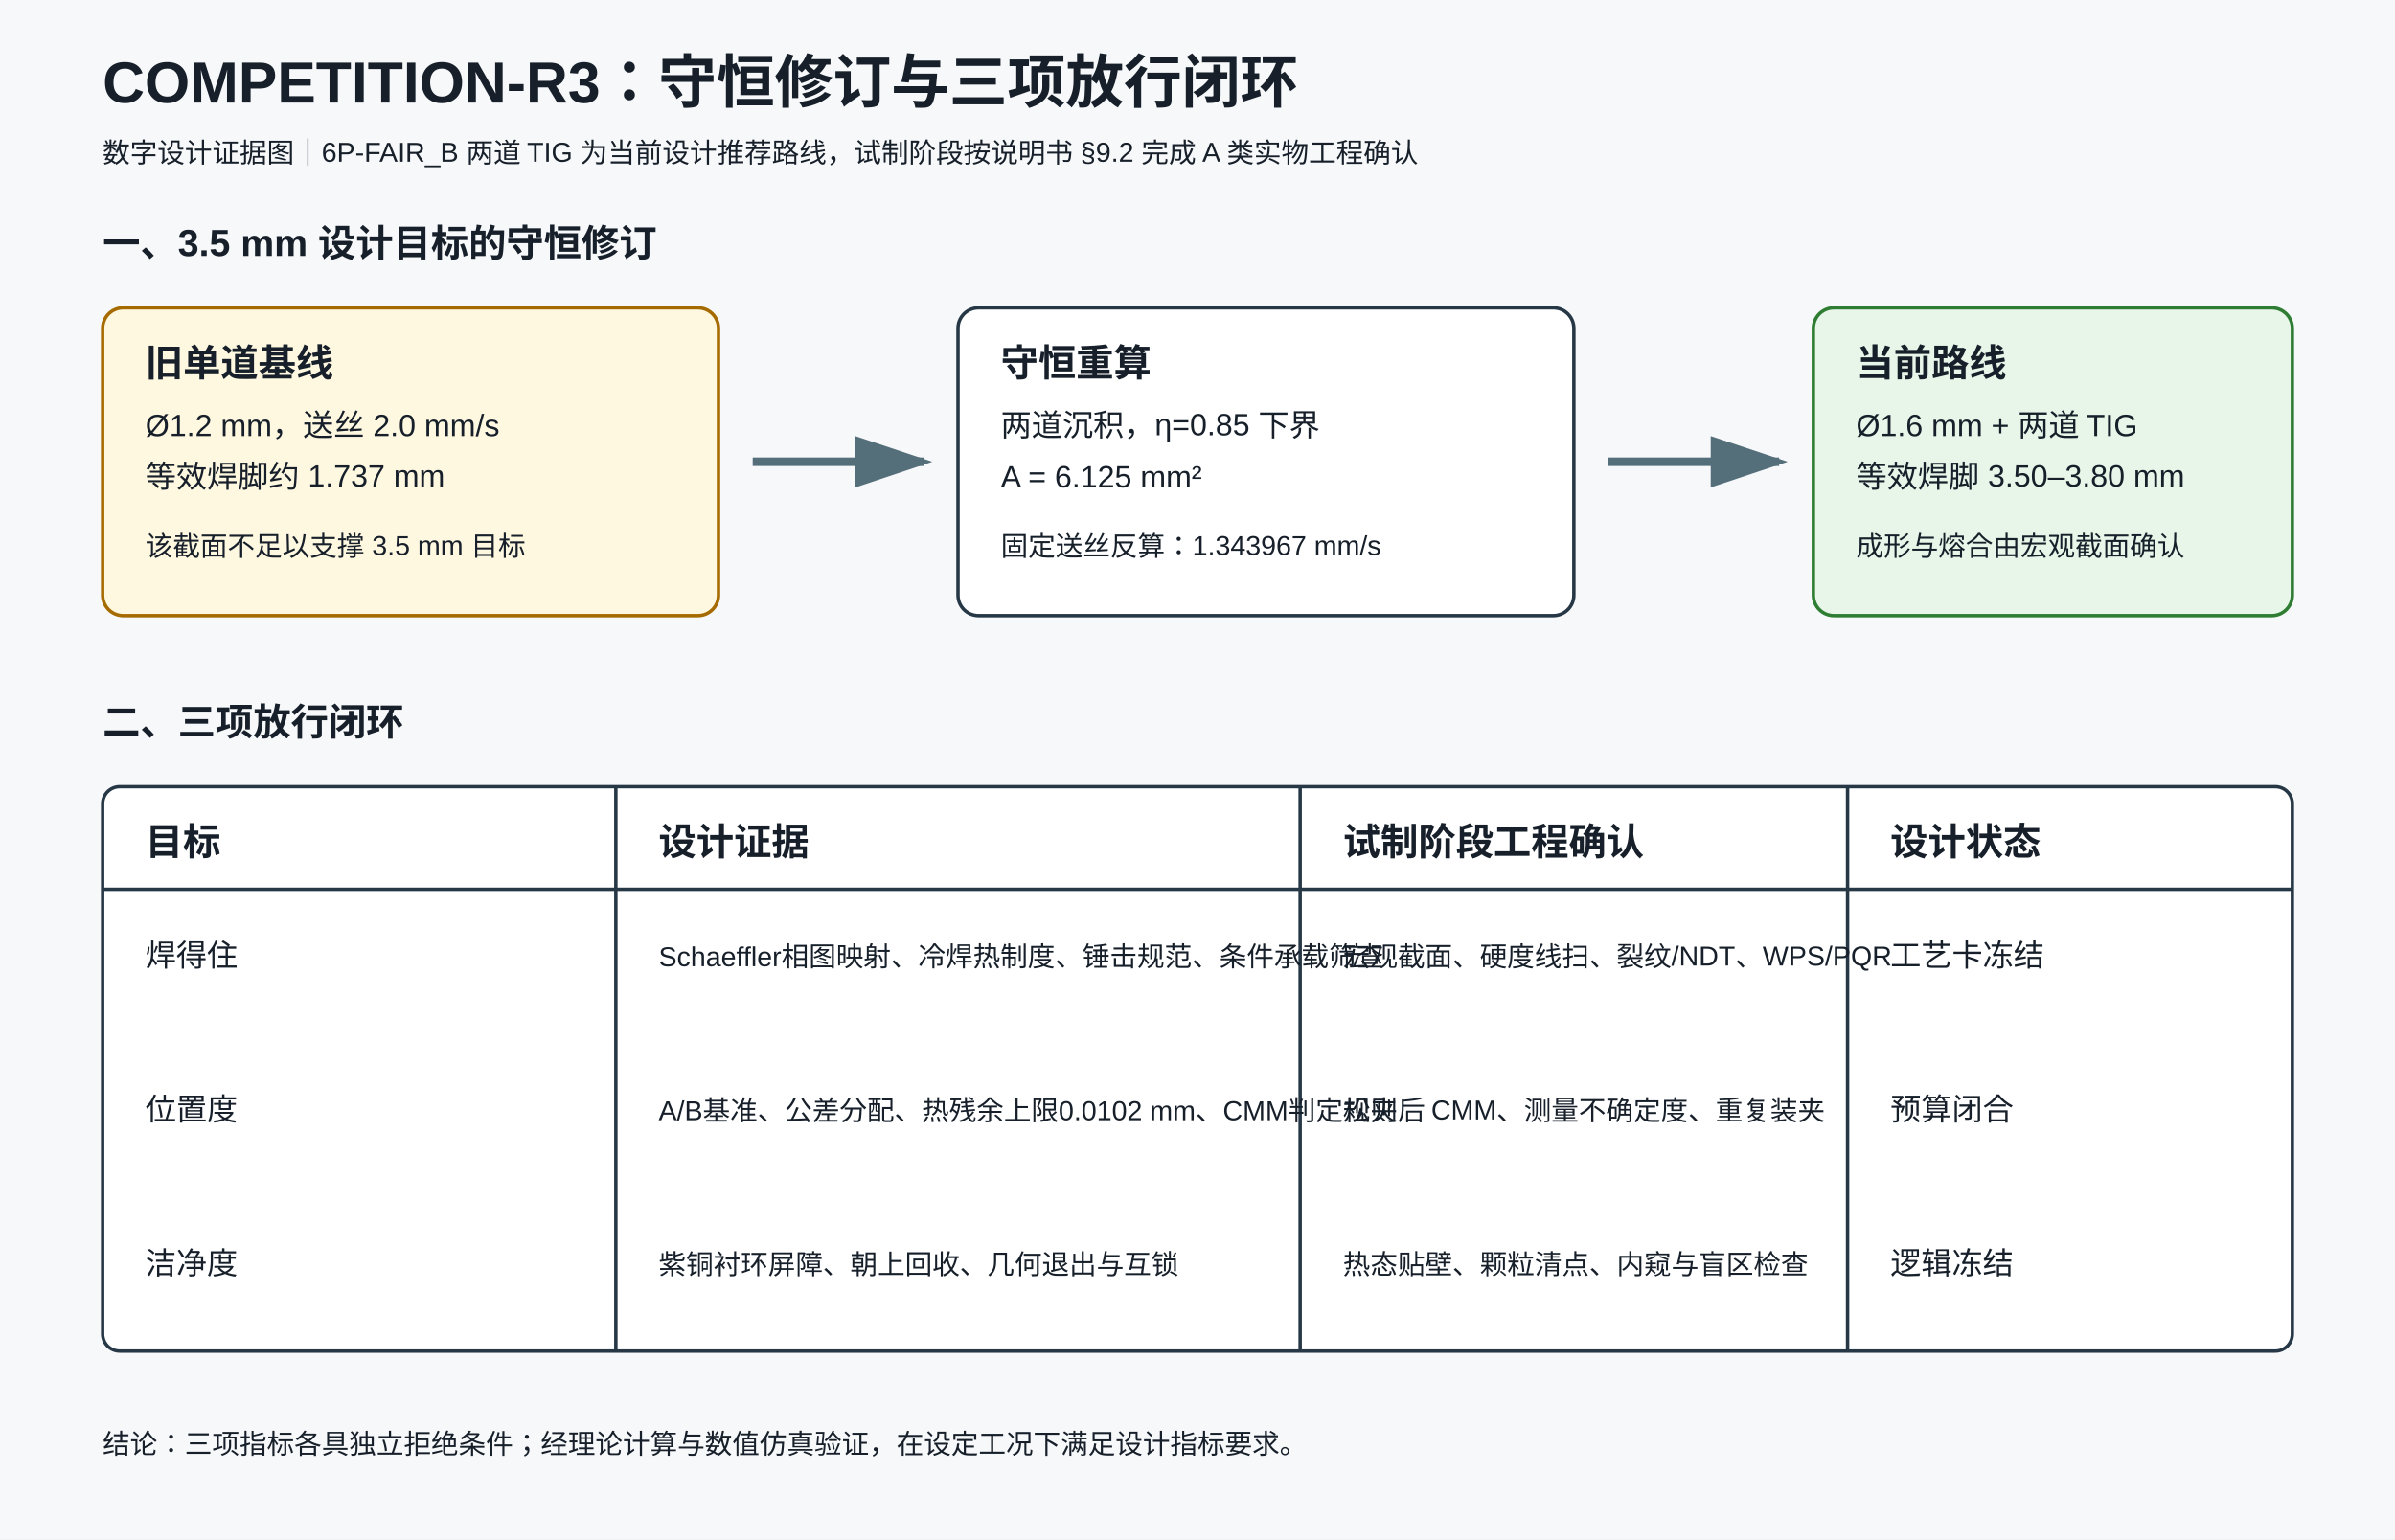
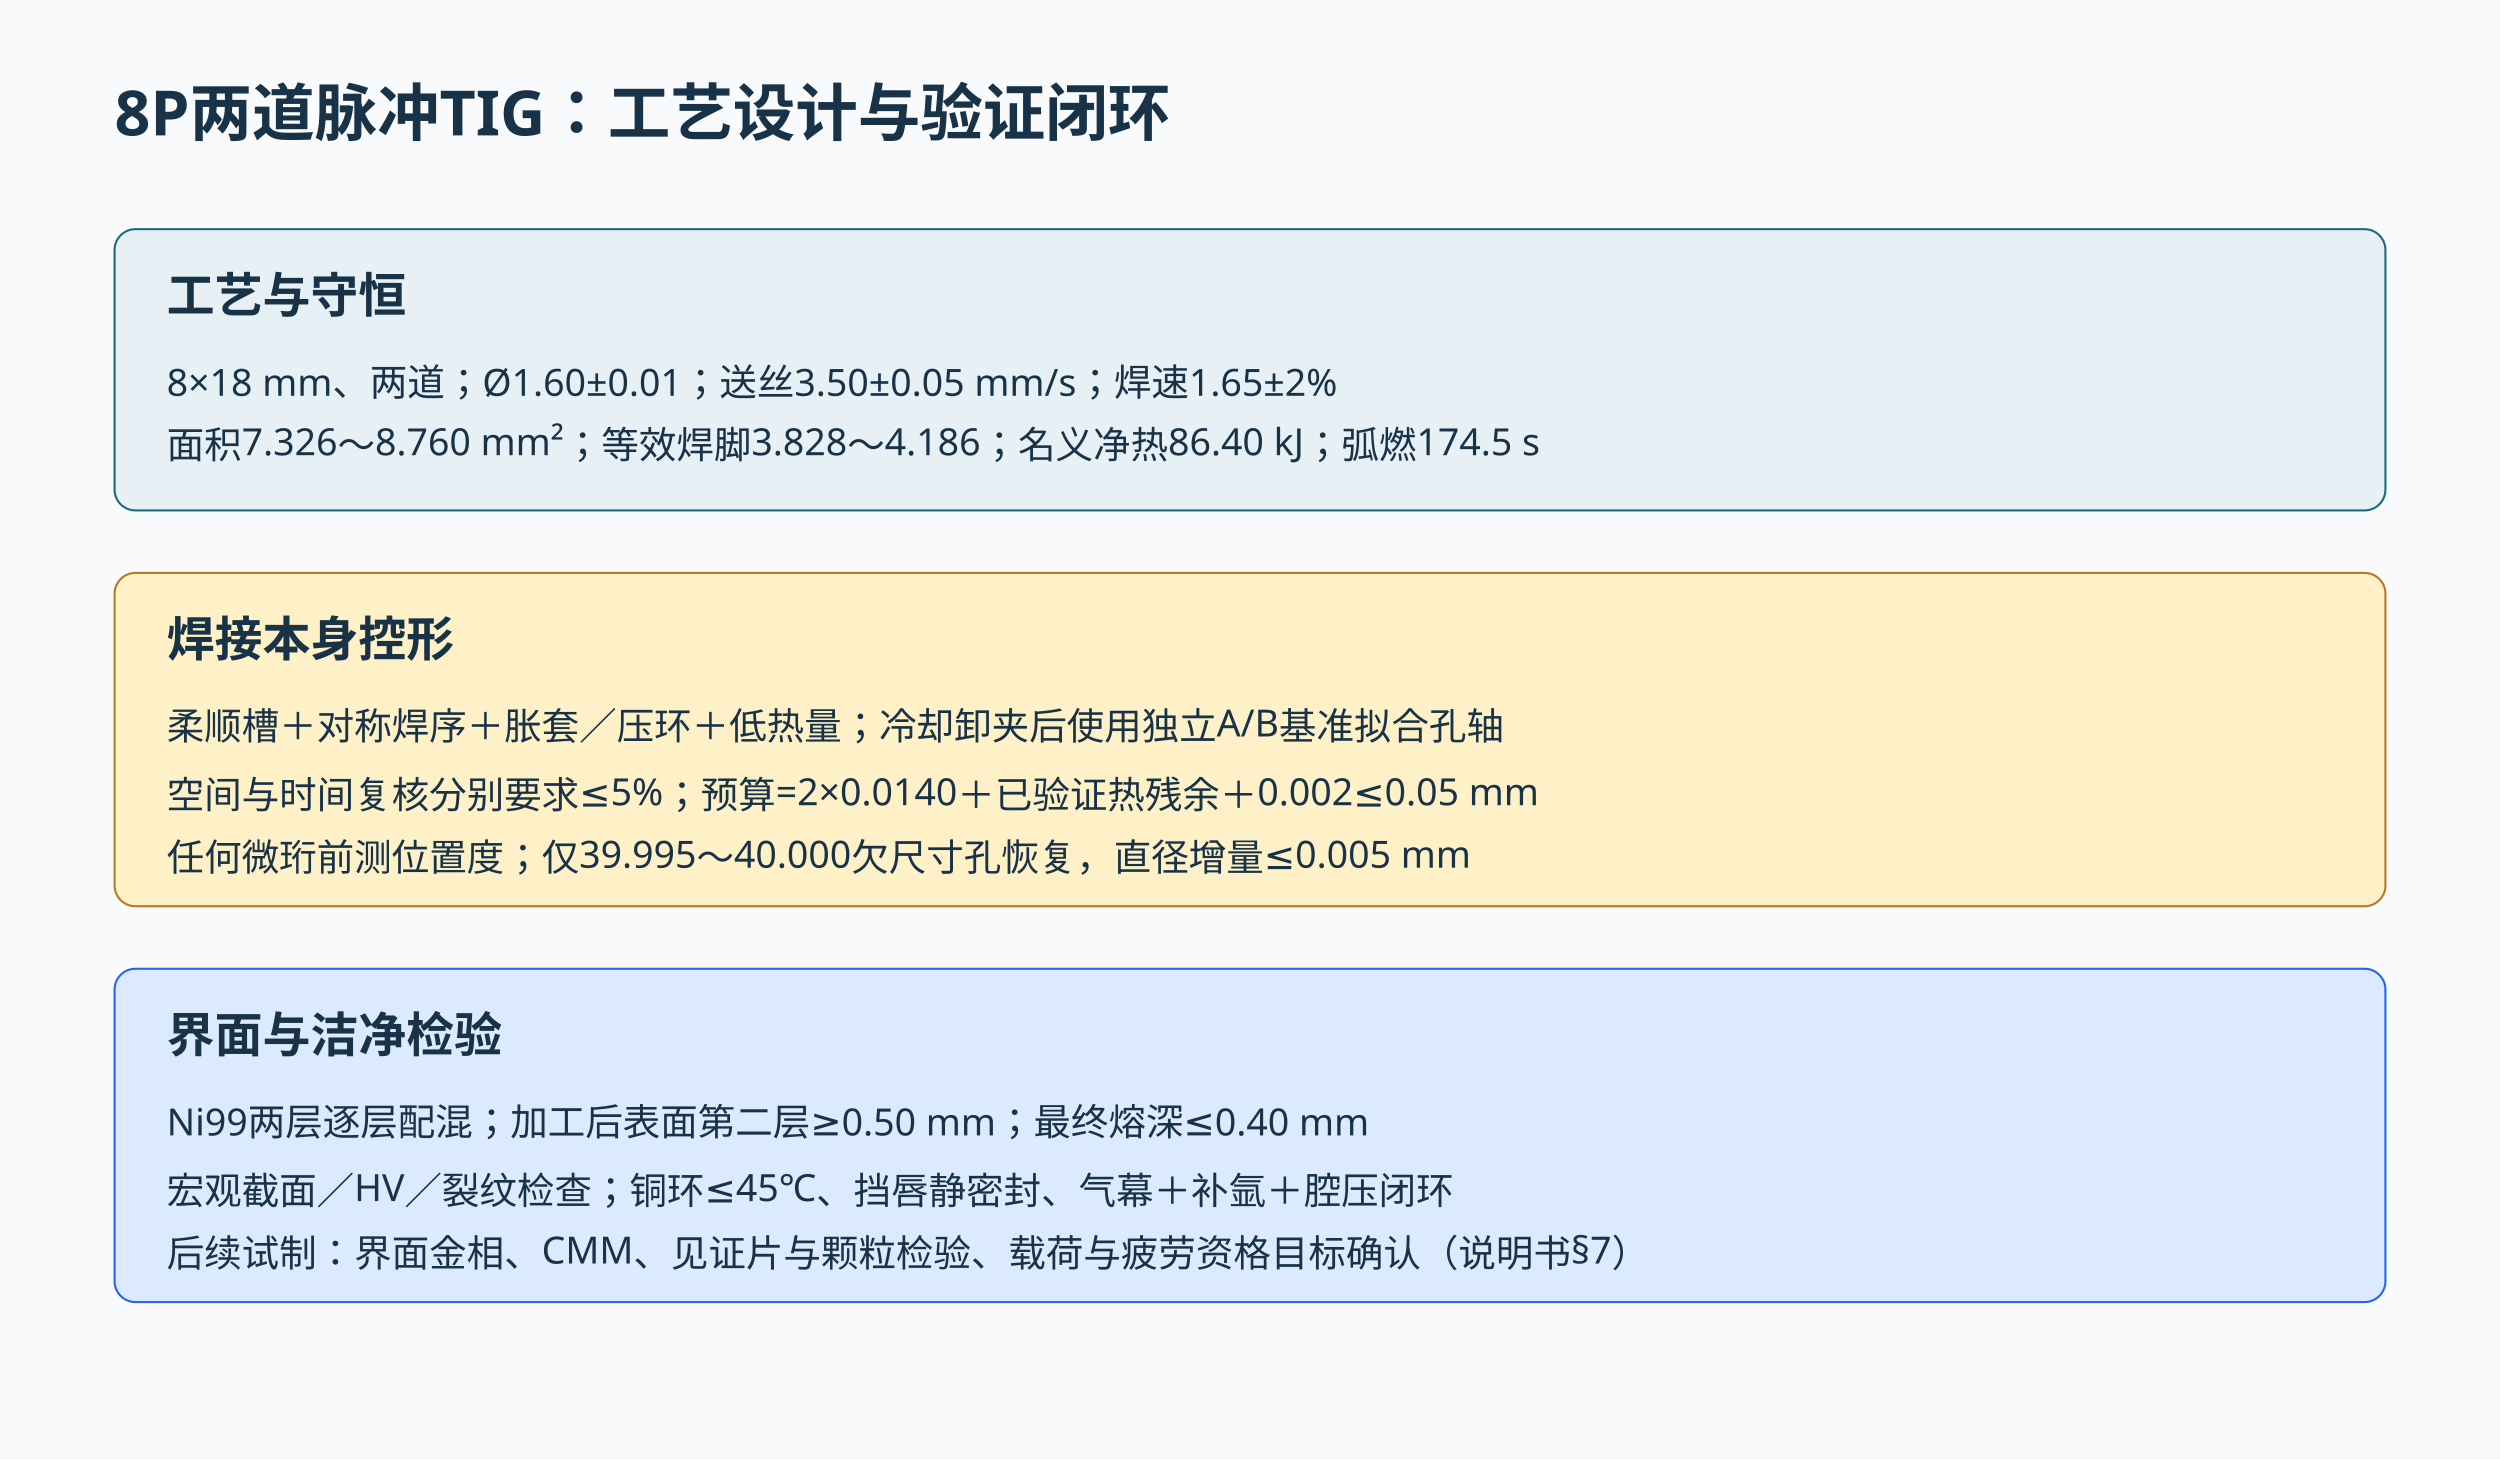
- <svg xmlns="http://www.w3.org/2000/svg" width="1400" height="900" viewBox="0 0 1400 900">
-   <rect width="1400" height="900" fill="#f7f8fa" />
-   <style>text{font-family:'Microsoft YaHei',Arial,sans-serif;fill:#17202a} .title{font-size:34px;font-weight:700}.h{font-size:22px;font-weight:700}.b{font-size:18px}.s{font-size:16px}.box{fill:white;stroke:#263746;stroke-width:2}.good{fill:#e8f5e9;stroke:#2e7d32}.warn{fill:#fff8e1;stroke:#a66b00}</style>
-   <text x="60" y="60" class="title">COMPETITION-R3：守恒修订与三项放行闭环</text>
-   <text x="60" y="95" class="s">数字设计证据图｜6P-FAIR_B 两道 TIG 为当前设计推荐路线，试制阶段按说明书 §9.2 完成 A 类实物工程确认</text>
-   <text x="60" y="150" class="h">一、3.5 mm 设计目标的守恒修订</text>
-   <rect x="60" y="180" width="360" height="180" rx="12" class="box warn" />
-   <text x="85" y="220" class="h">旧单道基线</text>
-   <text x="85" y="255" class="b">Ø1.2 mm，送丝 2.0 mm/s</text>
-   <text x="85" y="285" class="b">等效焊脚约 1.737 mm</text>
-   <text x="85" y="325" class="s">该截面不足以支撑 3.5 mm 目标</text>
-   <path d="M440 270 H540" stroke="#546e7a" stroke-width="5" marker-end="url(#a)" />
-   <rect x="560" y="180" width="360" height="180" rx="12" class="box" />
-   <text x="585" y="220" class="h">守恒重算</text>
-   <text x="585" y="255" class="b">两道沉积，η=0.85 下界</text>
-   <text x="585" y="285" class="b">A = 6.125 mm²</text>
-   <text x="585" y="325" class="s">固定送丝反算：1.343967 mm/s</text>
-   <path d="M940 270 H1040" stroke="#546e7a" stroke-width="5" marker-end="url(#a)" />
-   <rect x="1060" y="180" width="280" height="180" rx="12" class="box good" />
-   <text x="1085" y="220" class="h">当前路线</text>
-   <text x="1085" y="255" class="b">Ø1.6 mm + 两道 TIG</text>
-   <text x="1085" y="285" class="b">等效焊脚 3.50–3.80 mm</text>
-   <text x="1085" y="325" class="s">成形与熔合由宏观截面确认</text>
-   <defs>
-     <marker id="a" markerWidth="10" markerHeight="10" refX="8" refY="3" orient="auto">
-       <path d="M0,0 L0,6 L9,3 z" fill="#546e7a" />
-     </marker>
-   </defs>
-   <text x="60" y="430" class="h">二、三项放行闭环</text>
-   <rect x="60" y="460" width="1280" height="330" rx="10" class="box" />
-   <line x1="60" y1="520" x2="1340" y2="520" stroke="#263746" stroke-width="2" />
-   <line x1="360" y1="460" x2="360" y2="790" stroke="#263746" stroke-width="2" />
-   <line x1="760" y1="460" x2="760" y2="790" stroke="#263746" stroke-width="2" />
-   <line x1="1080" y1="460" x2="1080" y2="790" stroke="#263746" stroke-width="2" />
-   <text x="85" y="500" class="h">目标</text>
-   <text x="385" y="500" class="h">设计证据</text>
-   <text x="785" y="500" class="h">试制阶段工程确认</text>
-   <text x="1105" y="500" class="h">设计状态</text>
-   <text x="85" y="565" class="b">焊得住</text>
-   <text x="385" y="565" class="s">Schaeffler相图映射、冷焊热制度、锤击规范、条件承载筛查</text>
-   <text x="785" y="565" class="s">宏观截面、硬度线扫、裂纹/NDT、WPS/PQR</text>
-   <text x="1105" y="565" class="b">工艺卡冻结</text>
-   <text x="85" y="655" class="b">位置度</text>
-   <text x="385" y="655" class="s">A/B基准、公差分配、热残余上限0.0102 mm、CMM判定规则</text>
-   <text x="785" y="655" class="s">松夹后 CMM、测量不确定度、重复装夹</text>
-   <text x="1105" y="655" class="b">预算闭合</text>
-   <text x="85" y="745" class="b">洁净度</text>
-   <text x="385" y="745" class="s">紫铜衬环屏障、朝上回收、几何退出与互锁</text>
-   <text x="785" y="745" class="s">热态贴壁、颗粒清点、内窥与盲区检查</text>
-   <text x="1105" y="745" class="b">逻辑冻结</text>
-   <text x="60" y="850" class="s">结论：三项指标各具独立拒绝条件；经理论计算与数值仿真验证，在设定工况下满足设计指标要求。</text>
+ <svg xmlns="http://www.w3.org/2000/svg" width="1200" height="700" viewBox="0 0 1200 700">
+   <style>text{font-family:'Microsoft YaHei',sans-serif;fill:#183247}.title{font-size:30px;font-weight:700}.h{font-size:23px;font-weight:700}.b{font-size:18px}</style>
+   <rect width="1200" height="700" fill="#f8fafc" />
+   <text x="55" y="65" class="title">8P两道脉冲TIG：工艺设计与验证闭环</text>
+   <rect x="55" y="110" width="1090" height="135" rx="10" fill="#e7f1f5" stroke="#176b7b" />
+   <text x="80" y="150" class="h">工艺与守恒</text>
+   <text x="80" y="190" class="b">8×18 mm、两道；Ø1.60±0.01；送丝3.50±0.05 mm/s；焊速1.65±2%</text>
+   <text x="80" y="220" class="b">面积7.326～8.760 mm²；等效焊脚3.828～4.186；名义净热86.40 kJ；弧燃174.5 s</text>
+   <rect x="55" y="275" width="1090" height="160" rx="10" fill="#fff1c7" stroke="#b7791f" />
+   <text x="80" y="315" class="h">焊接本身控形</text>
+   <text x="80" y="355" class="b">柔顺槽＋对称焊序＋胀套／压环＋低热量；冷却卸夹后使用独立A/B基准拟合孔轴</text>
+   <text x="80" y="388" class="b">空间与时间复核分别要求≤5%；预算=2×0.0140＋已验证热残余＋0.002≤0.05 mm</text>
+   <text x="80" y="418" class="b">任何微珩前测位置度；仅39.995～40.000欠尺寸孔恢复，直径增量≤0.005 mm</text>
+   <rect x="55" y="465" width="1090" height="160" rx="10" fill="#dbeafe" stroke="#2563eb" />
+   <text x="80" y="505" class="h">界面与洁净检验</text>
+   <text x="80" y="545" class="b">Ni99两层逐层配混；加工后表面第二层≥0.50 mm；最终熔深≤0.40 mm</text>
+   <text x="80" y="578" class="b">宏观截面／HV／裂纹检查；铜环≤45℃、挡唇静密封、气幕＋补氩＋腔压闭环</text>
+   <text x="80" y="608" class="b">后续试制：界面金相、CMM、见证片与颗粒检验、载荷与疲劳资格目标确认（说明书§7）</text>
</svg>
